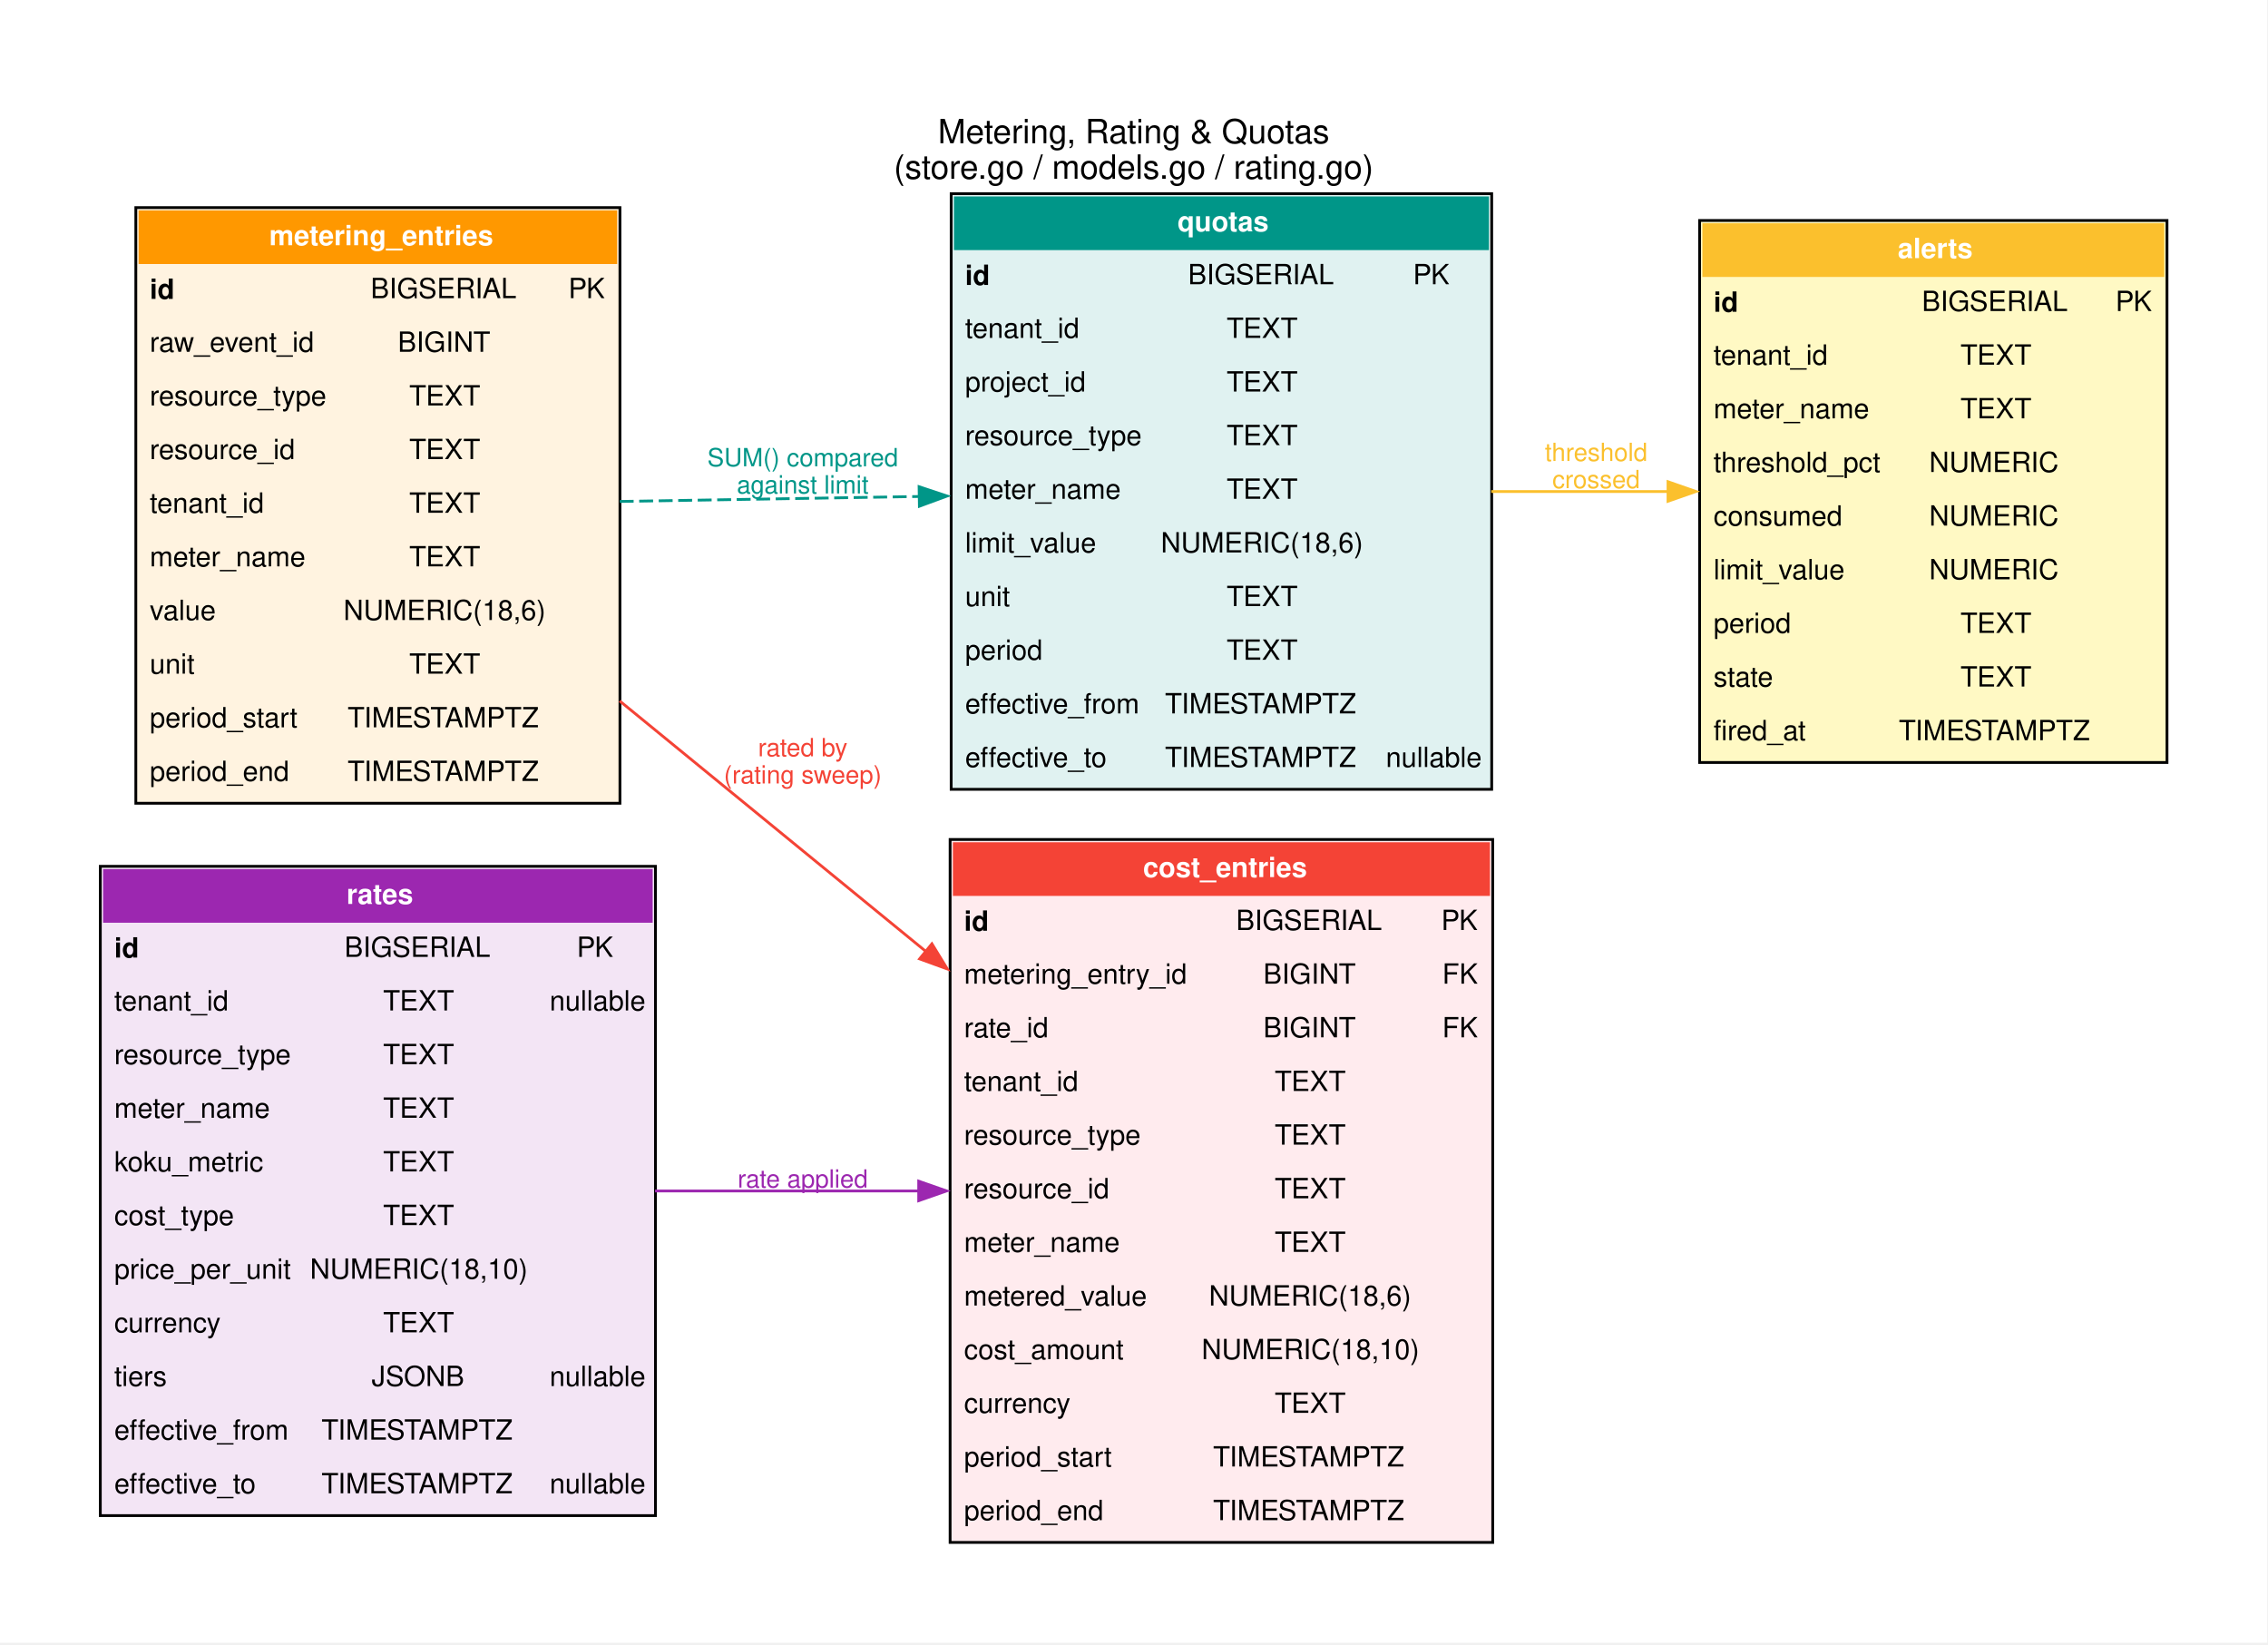
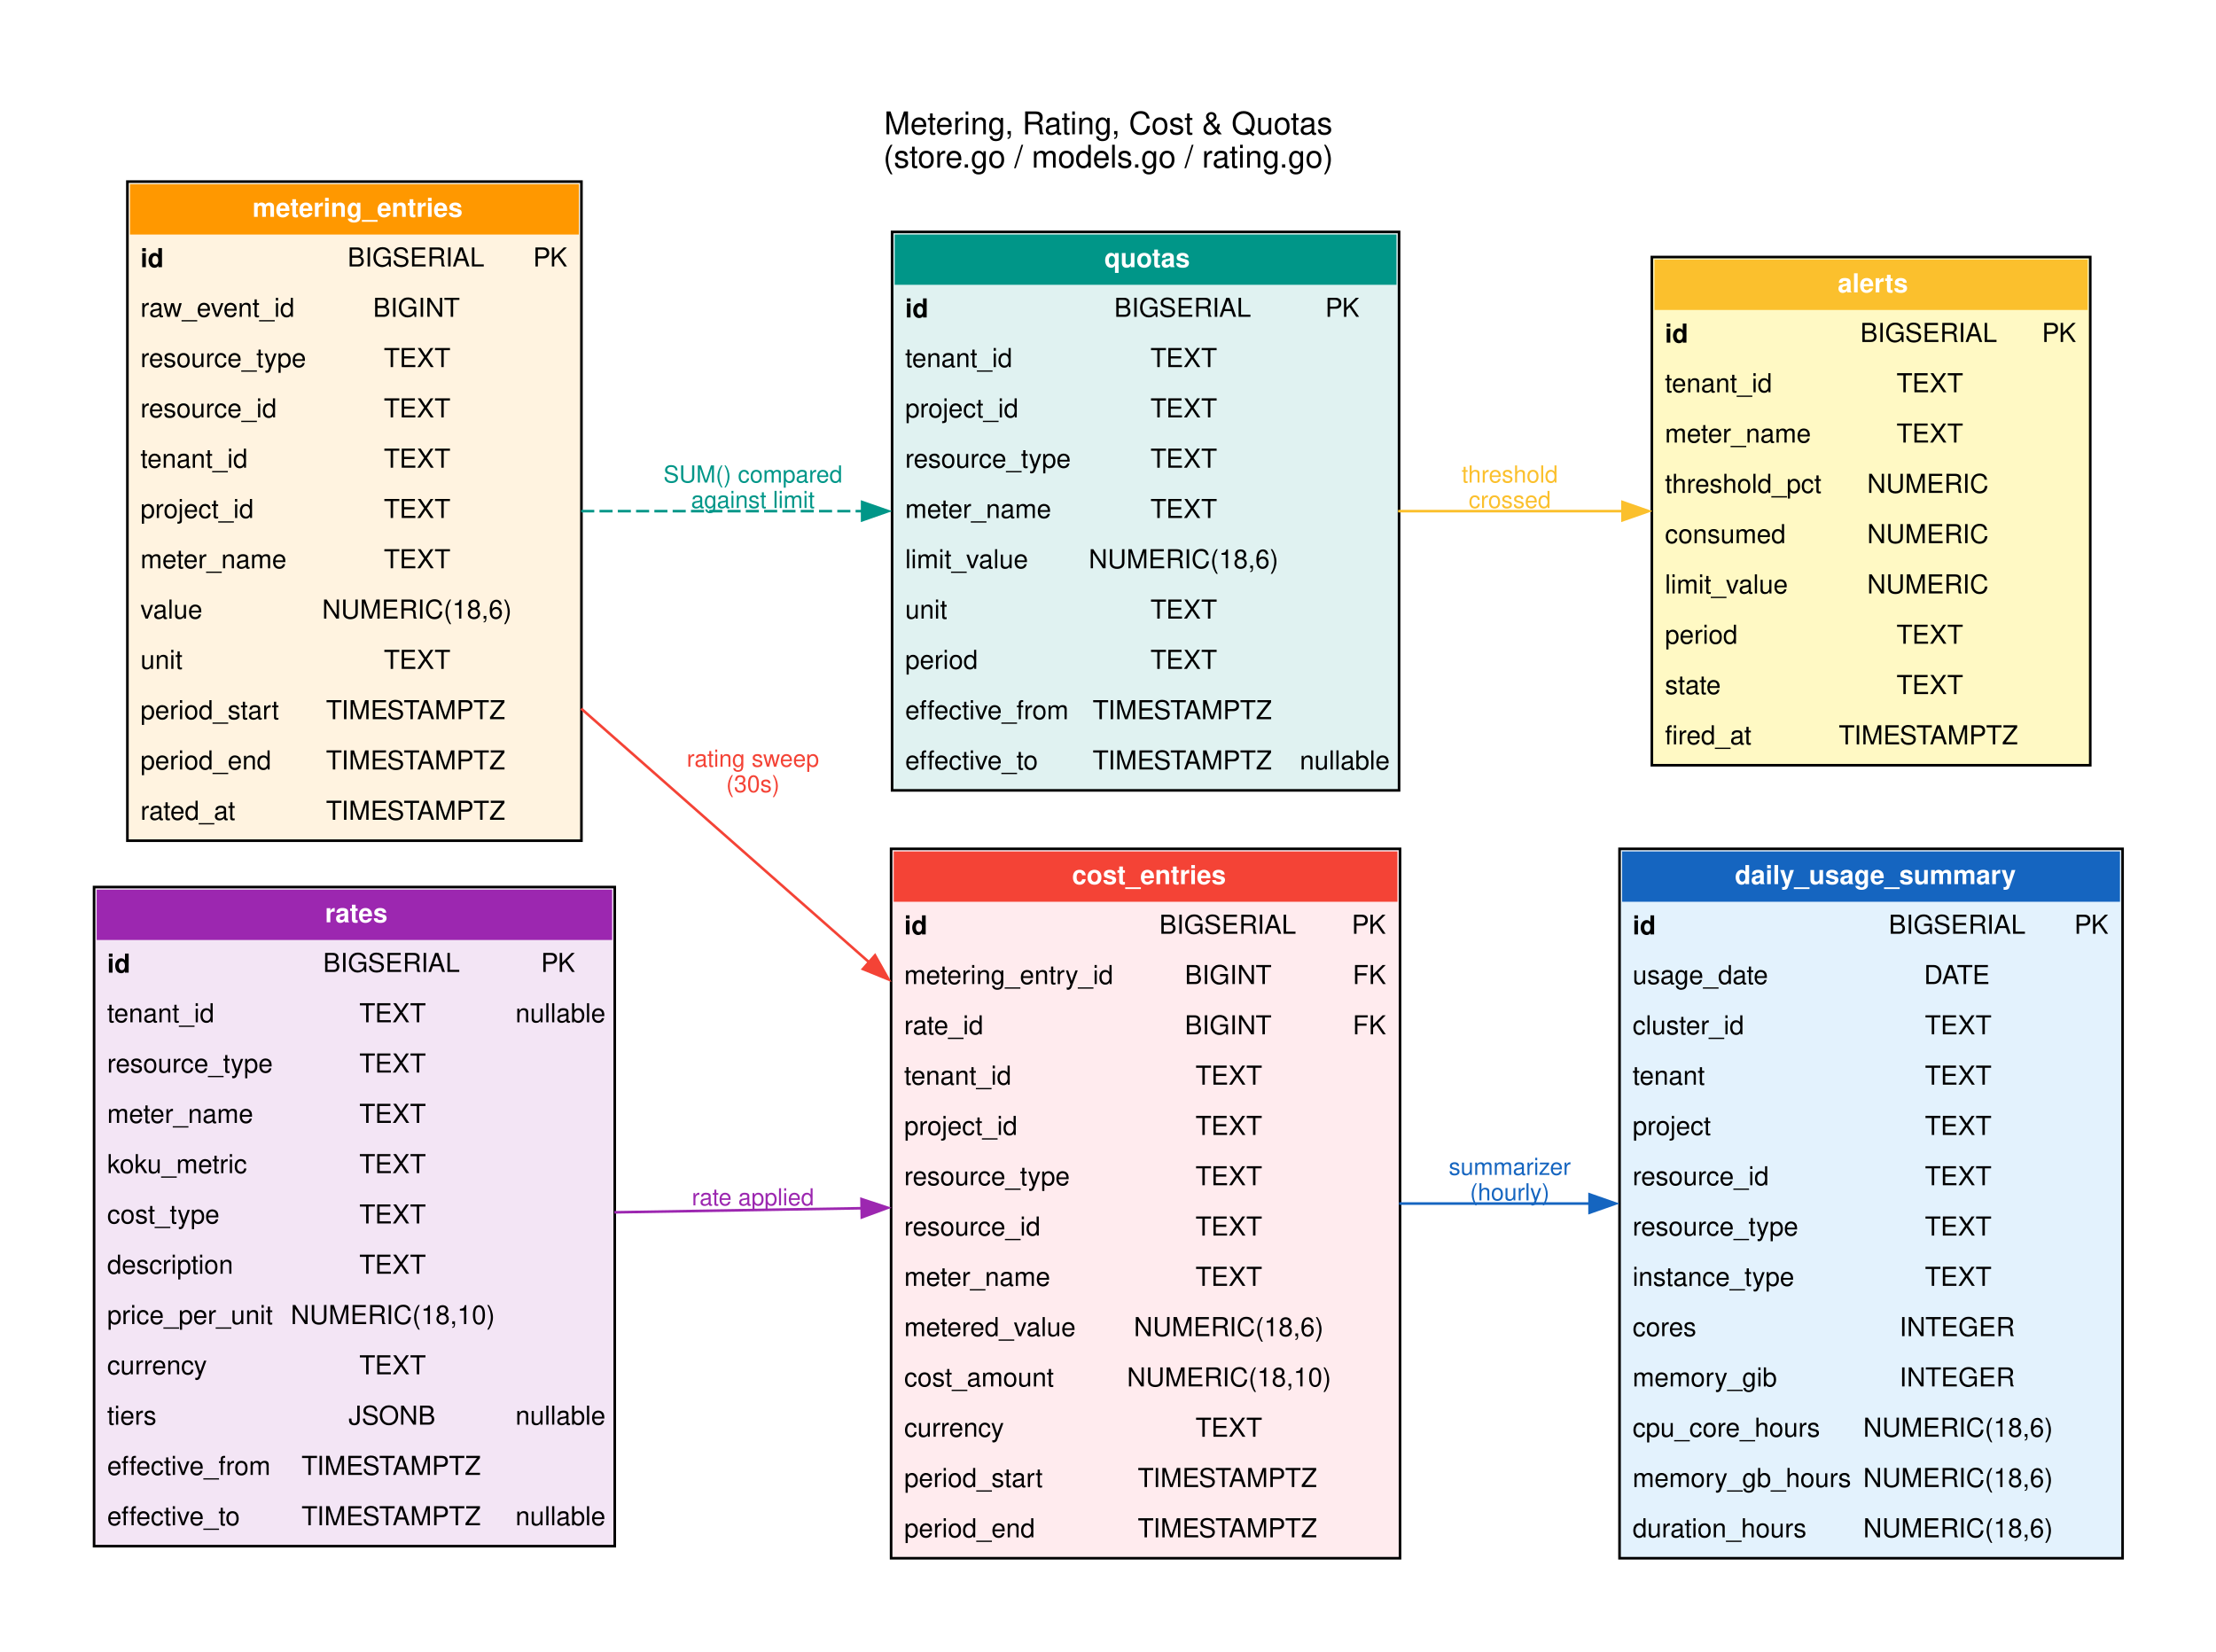
- <svg xmlns="http://www.w3.org/2000/svg" width="814pt" height="590pt" viewBox="0.00 0.00 814.00 590.00">
-   <g id="graph0" class="graph" transform="scale(1 1) rotate(0) translate(36 553.5)">
-     <polygon fill="white" stroke="none" points="-36,36 -36,-553.5 777.75,-553.5 777.75,36 -36,36" />
-     <text xml:space="preserve" text-anchor="middle" x="370.88" y="-502.1" font-family="Helvetica,sans-Serif" font-size="12.00">Metering, Rating &amp; Quotas</text>
-     <text xml:space="preserve" text-anchor="middle" x="370.88" y="-489.35" font-family="Helvetica,sans-Serif" font-size="12.00">(store.go / models.go / rating.go)</text>
+ <svg xmlns="http://www.w3.org/2000/svg" width="848pt" height="632pt" viewBox="0.00 0.00 848.00 632.00">
+   <g id="graph0" class="graph" transform="scale(1 1) rotate(0) translate(36 596.38)">
+     <polygon fill="white" stroke="none" points="-36,36 -36,-596.38 812.25,-596.38 812.25,36 -36,36" />
+     <text xml:space="preserve" text-anchor="middle" x="388.12" y="-544.98" font-family="Helvetica,sans-Serif" font-size="12.00">Metering, Rating, Cost &amp; Quotas</text>
+     <text xml:space="preserve" text-anchor="middle" x="388.12" y="-532.23" font-family="Helvetica,sans-Serif" font-size="12.00">(store.go / models.go / rating.go)</text>
    <g id="node1" class="node">
-       <polygon fill="#fff3e0" stroke="none" points="12.75,-265.25 12.75,-479 186.5,-479 186.5,-265.25 12.75,-265.25" />
-       <polygon fill="#ff9800" stroke="none" points="13.75,-458.75 13.75,-478 185.5,-478 185.5,-458.75 13.75,-458.75" />
-       <text xml:space="preserve" text-anchor="start" x="60.62" y="-465.5" font-family="Helvetica,sans-Serif" font-weight="bold" font-size="10.00" fill="white">metering_entries</text>
-       <text xml:space="preserve" text-anchor="start" x="17.75" y="-446.25" font-family="Helvetica,sans-Serif" font-weight="bold" font-size="10.00">id</text>
-       <text xml:space="preserve" text-anchor="start" x="97" y="-446.5" font-family="Helvetica,sans-Serif" font-size="10.00">BIGSERIAL</text>
-       <text xml:space="preserve" text-anchor="start" x="168" y="-446.5" font-family="Helvetica,sans-Serif" font-size="10.00">PK</text>
-       <text xml:space="preserve" text-anchor="start" x="17.75" y="-427.25" font-family="Helvetica,sans-Serif" font-size="10.00">raw_event_id</text>
-       <text xml:space="preserve" text-anchor="start" x="106.75" y="-427.25" font-family="Helvetica,sans-Serif" font-size="10.00">BIGINT</text>
-       <text xml:space="preserve" text-anchor="start" x="17.75" y="-408" font-family="Helvetica,sans-Serif" font-size="10.00">resource_type</text>
-       <text xml:space="preserve" text-anchor="start" x="110.88" y="-408" font-family="Helvetica,sans-Serif" font-size="10.00">TEXT</text>
-       <text xml:space="preserve" text-anchor="start" x="17.75" y="-388.75" font-family="Helvetica,sans-Serif" font-size="10.00">resource_id</text>
-       <text xml:space="preserve" text-anchor="start" x="110.88" y="-388.75" font-family="Helvetica,sans-Serif" font-size="10.00">TEXT</text>
-       <text xml:space="preserve" text-anchor="start" x="17.75" y="-369.5" font-family="Helvetica,sans-Serif" font-size="10.00">tenant_id</text>
-       <text xml:space="preserve" text-anchor="start" x="110.88" y="-369.5" font-family="Helvetica,sans-Serif" font-size="10.00">TEXT</text>
-       <text xml:space="preserve" text-anchor="start" x="17.75" y="-350.25" font-family="Helvetica,sans-Serif" font-size="10.00">meter_name</text>
-       <text xml:space="preserve" text-anchor="start" x="110.88" y="-350.25" font-family="Helvetica,sans-Serif" font-size="10.00">TEXT</text>
-       <text xml:space="preserve" text-anchor="start" x="17.75" y="-331" font-family="Helvetica,sans-Serif" font-size="10.00">value</text>
-       <text xml:space="preserve" text-anchor="start" x="87.25" y="-331" font-family="Helvetica,sans-Serif" font-size="10.00">NUMERIC(18,6)</text>
-       <text xml:space="preserve" text-anchor="start" x="17.75" y="-311.75" font-family="Helvetica,sans-Serif" font-size="10.00">unit</text>
-       <text xml:space="preserve" text-anchor="start" x="110.88" y="-311.75" font-family="Helvetica,sans-Serif" font-size="10.00">TEXT</text>
-       <text xml:space="preserve" text-anchor="start" x="17.75" y="-292.5" font-family="Helvetica,sans-Serif" font-size="10.00">period_start</text>
-       <text xml:space="preserve" text-anchor="start" x="88.75" y="-292.5" font-family="Helvetica,sans-Serif" font-size="10.00">TIMESTAMPTZ</text>
-       <text xml:space="preserve" text-anchor="start" x="17.75" y="-273.25" font-family="Helvetica,sans-Serif" font-size="10.00">period_end</text>
-       <text xml:space="preserve" text-anchor="start" x="88.75" y="-273.25" font-family="Helvetica,sans-Serif" font-size="10.00">TIMESTAMPTZ</text>
-       <polygon fill="none" stroke="black" points="12.75,-265.25 12.75,-479 186.5,-479 186.5,-265.25 12.75,-265.25" />
+       <polygon fill="#fff3e0" stroke="none" points="12.75,-274.62 12.75,-526.88 186.5,-526.88 186.5,-274.62 12.75,-274.62" />
+       <polygon fill="#ff9800" stroke="none" points="13.75,-506.62 13.75,-525.88 185.5,-525.88 185.5,-506.62 13.75,-506.62" />
+       <text xml:space="preserve" text-anchor="start" x="60.62" y="-513.38" font-family="Helvetica,sans-Serif" font-weight="bold" font-size="10.00" fill="white">metering_entries</text>
+       <text xml:space="preserve" text-anchor="start" x="17.75" y="-494.12" font-family="Helvetica,sans-Serif" font-weight="bold" font-size="10.00">id</text>
+       <text xml:space="preserve" text-anchor="start" x="97" y="-494.38" font-family="Helvetica,sans-Serif" font-size="10.00">BIGSERIAL</text>
+       <text xml:space="preserve" text-anchor="start" x="168" y="-494.38" font-family="Helvetica,sans-Serif" font-size="10.00">PK</text>
+       <text xml:space="preserve" text-anchor="start" x="17.75" y="-475.12" font-family="Helvetica,sans-Serif" font-size="10.00">raw_event_id</text>
+       <text xml:space="preserve" text-anchor="start" x="106.75" y="-475.12" font-family="Helvetica,sans-Serif" font-size="10.00">BIGINT</text>
+       <text xml:space="preserve" text-anchor="start" x="17.75" y="-455.88" font-family="Helvetica,sans-Serif" font-size="10.00">resource_type</text>
+       <text xml:space="preserve" text-anchor="start" x="110.88" y="-455.88" font-family="Helvetica,sans-Serif" font-size="10.00">TEXT</text>
+       <text xml:space="preserve" text-anchor="start" x="17.75" y="-436.62" font-family="Helvetica,sans-Serif" font-size="10.00">resource_id</text>
+       <text xml:space="preserve" text-anchor="start" x="110.88" y="-436.62" font-family="Helvetica,sans-Serif" font-size="10.00">TEXT</text>
+       <text xml:space="preserve" text-anchor="start" x="17.75" y="-417.38" font-family="Helvetica,sans-Serif" font-size="10.00">tenant_id</text>
+       <text xml:space="preserve" text-anchor="start" x="110.88" y="-417.38" font-family="Helvetica,sans-Serif" font-size="10.00">TEXT</text>
+       <text xml:space="preserve" text-anchor="start" x="17.75" y="-398.12" font-family="Helvetica,sans-Serif" font-size="10.00">project_id</text>
+       <text xml:space="preserve" text-anchor="start" x="110.88" y="-398.12" font-family="Helvetica,sans-Serif" font-size="10.00">TEXT</text>
+       <text xml:space="preserve" text-anchor="start" x="17.75" y="-378.88" font-family="Helvetica,sans-Serif" font-size="10.00">meter_name</text>
+       <text xml:space="preserve" text-anchor="start" x="110.88" y="-378.88" font-family="Helvetica,sans-Serif" font-size="10.00">TEXT</text>
+       <text xml:space="preserve" text-anchor="start" x="17.75" y="-359.62" font-family="Helvetica,sans-Serif" font-size="10.00">value</text>
+       <text xml:space="preserve" text-anchor="start" x="87.25" y="-359.62" font-family="Helvetica,sans-Serif" font-size="10.00">NUMERIC(18,6)</text>
+       <text xml:space="preserve" text-anchor="start" x="17.75" y="-340.38" font-family="Helvetica,sans-Serif" font-size="10.00">unit</text>
+       <text xml:space="preserve" text-anchor="start" x="110.88" y="-340.38" font-family="Helvetica,sans-Serif" font-size="10.00">TEXT</text>
+       <text xml:space="preserve" text-anchor="start" x="17.75" y="-321.12" font-family="Helvetica,sans-Serif" font-size="10.00">period_start</text>
+       <text xml:space="preserve" text-anchor="start" x="88.75" y="-321.12" font-family="Helvetica,sans-Serif" font-size="10.00">TIMESTAMPTZ</text>
+       <text xml:space="preserve" text-anchor="start" x="17.75" y="-301.88" font-family="Helvetica,sans-Serif" font-size="10.00">period_end</text>
+       <text xml:space="preserve" text-anchor="start" x="88.75" y="-301.88" font-family="Helvetica,sans-Serif" font-size="10.00">TIMESTAMPTZ</text>
+       <text xml:space="preserve" text-anchor="start" x="17.75" y="-282.62" font-family="Helvetica,sans-Serif" font-size="10.00">rated_at</text>
+       <text xml:space="preserve" text-anchor="start" x="88.75" y="-282.62" font-family="Helvetica,sans-Serif" font-size="10.00">TIMESTAMPTZ</text>
+       <polygon fill="none" stroke="black" points="12.75,-274.62 12.75,-526.88 186.5,-526.88 186.5,-274.62 12.75,-274.62" />
    </g>
    <g id="node3" class="node">
-       <polygon fill="#ffebee" stroke="none" points="305,0 305,-252.25 499.75,-252.25 499.75,0 305,0" />
-       <polygon fill="#f44336" stroke="none" points="306,-232 306,-251.25 498.75,-251.25 498.75,-232 306,-232" />
-       <text xml:space="preserve" text-anchor="start" x="374.25" y="-238.75" font-family="Helvetica,sans-Serif" font-weight="bold" font-size="10.00" fill="white">cost_entries</text>
-       <text xml:space="preserve" text-anchor="start" x="310" y="-219.5" font-family="Helvetica,sans-Serif" font-weight="bold" font-size="10.00">id</text>
-       <text xml:space="preserve" text-anchor="start" x="407.62" y="-219.75" font-family="Helvetica,sans-Serif" font-size="10.00">BIGSERIAL</text>
-       <text xml:space="preserve" text-anchor="start" x="481.25" y="-219.75" font-family="Helvetica,sans-Serif" font-size="10.00">PK</text>
-       <text xml:space="preserve" text-anchor="start" x="310" y="-200.5" font-family="Helvetica,sans-Serif" font-size="10.00">metering_entry_id</text>
+       <polygon fill="#ffebee" stroke="none" points="305,0 305,-271.5 499.75,-271.5 499.75,0 305,0" />
+       <polygon fill="#f44336" stroke="none" points="306,-251.25 306,-270.5 498.75,-270.5 498.75,-251.25 306,-251.25" />
+       <text xml:space="preserve" text-anchor="start" x="374.25" y="-258" font-family="Helvetica,sans-Serif" font-weight="bold" font-size="10.00" fill="white">cost_entries</text>
+       <text xml:space="preserve" text-anchor="start" x="310" y="-238.75" font-family="Helvetica,sans-Serif" font-weight="bold" font-size="10.00">id</text>
+       <text xml:space="preserve" text-anchor="start" x="407.62" y="-239" font-family="Helvetica,sans-Serif" font-size="10.00">BIGSERIAL</text>
+       <text xml:space="preserve" text-anchor="start" x="481.25" y="-239" font-family="Helvetica,sans-Serif" font-size="10.00">PK</text>
+       <text xml:space="preserve" text-anchor="start" x="310" y="-219.75" font-family="Helvetica,sans-Serif" font-size="10.00">metering_entry_id</text>
+       <text xml:space="preserve" text-anchor="start" x="417.38" y="-219.75" font-family="Helvetica,sans-Serif" font-size="10.00">BIGINT</text>
+       <text xml:space="preserve" text-anchor="start" x="481.62" y="-219.75" font-family="Helvetica,sans-Serif" font-size="10.00">FK</text>
+       <text xml:space="preserve" text-anchor="start" x="310" y="-200.5" font-family="Helvetica,sans-Serif" font-size="10.00">rate_id</text>
      <text xml:space="preserve" text-anchor="start" x="417.38" y="-200.5" font-family="Helvetica,sans-Serif" font-size="10.00">BIGINT</text>
      <text xml:space="preserve" text-anchor="start" x="481.62" y="-200.5" font-family="Helvetica,sans-Serif" font-size="10.00">FK</text>
-       <text xml:space="preserve" text-anchor="start" x="310" y="-181.25" font-family="Helvetica,sans-Serif" font-size="10.00">rate_id</text>
-       <text xml:space="preserve" text-anchor="start" x="417.38" y="-181.25" font-family="Helvetica,sans-Serif" font-size="10.00">BIGINT</text>
-       <text xml:space="preserve" text-anchor="start" x="481.62" y="-181.25" font-family="Helvetica,sans-Serif" font-size="10.00">FK</text>
-       <text xml:space="preserve" text-anchor="start" x="310" y="-162" font-family="Helvetica,sans-Serif" font-size="10.00">tenant_id</text>
+       <text xml:space="preserve" text-anchor="start" x="310" y="-181.25" font-family="Helvetica,sans-Serif" font-size="10.00">tenant_id</text>
+       <text xml:space="preserve" text-anchor="start" x="421.5" y="-181.25" font-family="Helvetica,sans-Serif" font-size="10.00">TEXT</text>
+       <text xml:space="preserve" text-anchor="start" x="310" y="-162" font-family="Helvetica,sans-Serif" font-size="10.00">project_id</text>
      <text xml:space="preserve" text-anchor="start" x="421.5" y="-162" font-family="Helvetica,sans-Serif" font-size="10.00">TEXT</text>
      <text xml:space="preserve" text-anchor="start" x="310" y="-142.75" font-family="Helvetica,sans-Serif" font-size="10.00">resource_type</text>
      <text xml:space="preserve" text-anchor="start" x="421.5" y="-142.75" font-family="Helvetica,sans-Serif" font-size="10.00">TEXT</text>
      <text xml:space="preserve" text-anchor="start" x="310" y="-123.5" font-family="Helvetica,sans-Serif" font-size="10.00">resource_id</text>
      <text xml:space="preserve" text-anchor="start" x="421.5" y="-123.5" font-family="Helvetica,sans-Serif" font-size="10.00">TEXT</text>
      <text xml:space="preserve" text-anchor="start" x="310" y="-104.25" font-family="Helvetica,sans-Serif" font-size="10.00">meter_name</text>
      <text xml:space="preserve" text-anchor="start" x="421.5" y="-104.25" font-family="Helvetica,sans-Serif" font-size="10.00">TEXT</text>
      <text xml:space="preserve" text-anchor="start" x="310" y="-85" font-family="Helvetica,sans-Serif" font-size="10.00">metered_value</text>
      <text xml:space="preserve" text-anchor="start" x="397.88" y="-85" font-family="Helvetica,sans-Serif" font-size="10.00">NUMERIC(18,6)</text>
      <text xml:space="preserve" text-anchor="start" x="310" y="-65.75" font-family="Helvetica,sans-Serif" font-size="10.00">cost_amount</text>
      <text xml:space="preserve" text-anchor="start" x="395.25" y="-65.75" font-family="Helvetica,sans-Serif" font-size="10.00">NUMERIC(18,10)</text>
      <text xml:space="preserve" text-anchor="start" x="310" y="-46.5" font-family="Helvetica,sans-Serif" font-size="10.00">currency</text>
      <text xml:space="preserve" text-anchor="start" x="421.5" y="-46.5" font-family="Helvetica,sans-Serif" font-size="10.00">TEXT</text>
      <text xml:space="preserve" text-anchor="start" x="310" y="-27.25" font-family="Helvetica,sans-Serif" font-size="10.00">period_start</text>
      <text xml:space="preserve" text-anchor="start" x="399.38" y="-27.25" font-family="Helvetica,sans-Serif" font-size="10.00">TIMESTAMPTZ</text>
      <text xml:space="preserve" text-anchor="start" x="310" y="-8" font-family="Helvetica,sans-Serif" font-size="10.00">period_end</text>
      <text xml:space="preserve" text-anchor="start" x="399.38" y="-8" font-family="Helvetica,sans-Serif" font-size="10.00">TIMESTAMPTZ</text>
-       <polygon fill="none" stroke="black" points="305,0 305,-252.25 499.75,-252.25 499.75,0 305,0" />
+       <polygon fill="none" stroke="black" points="305,0 305,-271.5 499.75,-271.5 499.75,0 305,0" />
    </g>
    <g id="edge1" class="edge">
-       <path fill="none" stroke="#f44336" d="M186.41,-301.96C220.72,-273.89 260.58,-241.29 296.59,-211.84" />
-       <polygon fill="#f44336" stroke="#f44336" points="298.47,-214.82 304,-205.78 294.04,-209.4 298.47,-214.82" />
-       <text xml:space="preserve" text-anchor="middle" x="252.12" y="-282.11" font-family="Helvetica,sans-Serif" font-size="9.00" fill="#f44336">rated by</text>
-       <text xml:space="preserve" text-anchor="middle" x="252.12" y="-272.36" font-family="Helvetica,sans-Serif" font-size="9.00" fill="#f44336">(rating sweep)</text>
+       <path fill="none" stroke="#f44336" d="M186.41,-325.17C220.72,-294.93 260.58,-259.81 296.59,-228.08" />
+       <polygon fill="#f44336" stroke="#f44336" points="298.84,-230.76 304.03,-221.52 294.22,-225.51 298.84,-230.76" />
+       <text xml:space="preserve" text-anchor="middle" x="252.12" y="-302.94" font-family="Helvetica,sans-Serif" font-size="9.00" fill="#f44336">rating sweep</text>
+       <text xml:space="preserve" text-anchor="middle" x="252.12" y="-293.19" font-family="Helvetica,sans-Serif" font-size="9.00" fill="#f44336">(30s)</text>
+     </g>
+     <g id="node5" class="node">
+       <polygon fill="#e0f2f1" stroke="none" points="305.38,-293.88 305.38,-507.62 499.38,-507.62 499.38,-293.88 305.38,-293.88" />
+       <polygon fill="#009688" stroke="none" points="306.38,-487.38 306.38,-506.62 498.38,-506.62 498.38,-487.38 306.38,-487.38" />
+       <text xml:space="preserve" text-anchor="start" x="386.62" y="-494.12" font-family="Helvetica,sans-Serif" font-weight="bold" font-size="10.00" fill="white">quotas</text>
+       <text xml:space="preserve" text-anchor="start" x="310.38" y="-474.88" font-family="Helvetica,sans-Serif" font-weight="bold" font-size="10.00">id</text>
+       <text xml:space="preserve" text-anchor="start" x="390.38" y="-475.12" font-family="Helvetica,sans-Serif" font-size="10.00">BIGSERIAL</text>
+       <text xml:space="preserve" text-anchor="start" x="471.12" y="-475.12" font-family="Helvetica,sans-Serif" font-size="10.00">PK</text>
+       <text xml:space="preserve" text-anchor="start" x="310.38" y="-455.88" font-family="Helvetica,sans-Serif" font-size="10.00">tenant_id</text>
+       <text xml:space="preserve" text-anchor="start" x="404.25" y="-455.88" font-family="Helvetica,sans-Serif" font-size="10.00">TEXT</text>
+       <text xml:space="preserve" text-anchor="start" x="310.38" y="-436.62" font-family="Helvetica,sans-Serif" font-size="10.00">project_id</text>
+       <text xml:space="preserve" text-anchor="start" x="404.25" y="-436.62" font-family="Helvetica,sans-Serif" font-size="10.00">TEXT</text>
+       <text xml:space="preserve" text-anchor="start" x="310.38" y="-417.38" font-family="Helvetica,sans-Serif" font-size="10.00">resource_type</text>
+       <text xml:space="preserve" text-anchor="start" x="404.25" y="-417.38" font-family="Helvetica,sans-Serif" font-size="10.00">TEXT</text>
+       <text xml:space="preserve" text-anchor="start" x="310.38" y="-398.12" font-family="Helvetica,sans-Serif" font-size="10.00">meter_name</text>
+       <text xml:space="preserve" text-anchor="start" x="404.25" y="-398.12" font-family="Helvetica,sans-Serif" font-size="10.00">TEXT</text>
+       <text xml:space="preserve" text-anchor="start" x="310.38" y="-378.88" font-family="Helvetica,sans-Serif" font-size="10.00">limit_value</text>
+       <text xml:space="preserve" text-anchor="start" x="380.62" y="-378.88" font-family="Helvetica,sans-Serif" font-size="10.00">NUMERIC(18,6)</text>
+       <text xml:space="preserve" text-anchor="start" x="310.38" y="-359.62" font-family="Helvetica,sans-Serif" font-size="10.00">unit</text>
+       <text xml:space="preserve" text-anchor="start" x="404.25" y="-359.62" font-family="Helvetica,sans-Serif" font-size="10.00">TEXT</text>
+       <text xml:space="preserve" text-anchor="start" x="310.38" y="-340.38" font-family="Helvetica,sans-Serif" font-size="10.00">period</text>
+       <text xml:space="preserve" text-anchor="start" x="404.25" y="-340.38" font-family="Helvetica,sans-Serif" font-size="10.00">TEXT</text>
+       <text xml:space="preserve" text-anchor="start" x="310.38" y="-321.12" font-family="Helvetica,sans-Serif" font-size="10.00">effective_from</text>
+       <text xml:space="preserve" text-anchor="start" x="382.12" y="-321.12" font-family="Helvetica,sans-Serif" font-size="10.00">TIMESTAMPTZ</text>
+       <text xml:space="preserve" text-anchor="start" x="310.38" y="-301.88" font-family="Helvetica,sans-Serif" font-size="10.00">effective_to</text>
+       <text xml:space="preserve" text-anchor="start" x="382.12" y="-301.88" font-family="Helvetica,sans-Serif" font-size="10.00">TIMESTAMPTZ</text>
+       <text xml:space="preserve" text-anchor="start" x="461.38" y="-301.88" font-family="Helvetica,sans-Serif" font-size="10.00">nullable</text>
+       <polygon fill="none" stroke="black" points="305.38,-293.88 305.38,-507.62 499.38,-507.62 499.38,-293.88 305.38,-293.88" />
+     </g>
+     <g id="edge3" class="edge">
+       <path fill="none" stroke="#009688" stroke-dasharray="5,2" d="M186.41,-400.75C219.93,-400.75 258.75,-400.75 294.09,-400.75" />
+       <polygon fill="#009688" stroke="#009688" points="293.92,-404.25 303.92,-400.75 293.92,-397.25 293.92,-404.25" />
+       <text xml:space="preserve" text-anchor="middle" x="252.12" y="-411.7" font-family="Helvetica,sans-Serif" font-size="9.00" fill="#009688">SUM() compared</text>
+       <text xml:space="preserve" text-anchor="middle" x="252.12" y="-401.95" font-family="Helvetica,sans-Serif" font-size="9.00" fill="#009688">against limit</text>
+     </g>
+     <g id="node2" class="node">
+       <polygon fill="#f3e5f5" stroke="none" points="0,-4.62 0,-256.88 199.25,-256.88 199.25,-4.62 0,-4.62" />
+       <polygon fill="#9c27b0" stroke="none" points="1,-236.62 1,-255.88 198.25,-255.88 198.25,-236.62 1,-236.62" />
+       <text xml:space="preserve" text-anchor="start" x="88.38" y="-243.38" font-family="Helvetica,sans-Serif" font-weight="bold" font-size="10.00" fill="white">rates</text>
+       <text xml:space="preserve" text-anchor="start" x="5" y="-224.12" font-family="Helvetica,sans-Serif" font-weight="bold" font-size="10.00">id</text>
+       <text xml:space="preserve" text-anchor="start" x="87.62" y="-224.38" font-family="Helvetica,sans-Serif" font-size="10.00">BIGSERIAL</text>
+       <text xml:space="preserve" text-anchor="start" x="171" y="-224.38" font-family="Helvetica,sans-Serif" font-size="10.00">PK</text>
+       <text xml:space="preserve" text-anchor="start" x="5" y="-205.12" font-family="Helvetica,sans-Serif" font-size="10.00">tenant_id</text>
+       <text xml:space="preserve" text-anchor="start" x="101.5" y="-205.12" font-family="Helvetica,sans-Serif" font-size="10.00">TEXT</text>
+       <text xml:space="preserve" text-anchor="start" x="161.25" y="-205.12" font-family="Helvetica,sans-Serif" font-size="10.00">nullable</text>
+       <text xml:space="preserve" text-anchor="start" x="5" y="-185.88" font-family="Helvetica,sans-Serif" font-size="10.00">resource_type</text>
+       <text xml:space="preserve" text-anchor="start" x="101.5" y="-185.88" font-family="Helvetica,sans-Serif" font-size="10.00">TEXT</text>
+       <text xml:space="preserve" text-anchor="start" x="5" y="-166.62" font-family="Helvetica,sans-Serif" font-size="10.00">meter_name</text>
+       <text xml:space="preserve" text-anchor="start" x="101.5" y="-166.62" font-family="Helvetica,sans-Serif" font-size="10.00">TEXT</text>
+       <text xml:space="preserve" text-anchor="start" x="5" y="-147.38" font-family="Helvetica,sans-Serif" font-size="10.00">koku_metric</text>
+       <text xml:space="preserve" text-anchor="start" x="101.5" y="-147.38" font-family="Helvetica,sans-Serif" font-size="10.00">TEXT</text>
+       <text xml:space="preserve" text-anchor="start" x="5" y="-128.12" font-family="Helvetica,sans-Serif" font-size="10.00">cost_type</text>
+       <text xml:space="preserve" text-anchor="start" x="101.5" y="-128.12" font-family="Helvetica,sans-Serif" font-size="10.00">TEXT</text>
+       <text xml:space="preserve" text-anchor="start" x="5" y="-108.88" font-family="Helvetica,sans-Serif" font-size="10.00">description</text>
+       <text xml:space="preserve" text-anchor="start" x="101.5" y="-108.88" font-family="Helvetica,sans-Serif" font-size="10.00">TEXT</text>
+       <text xml:space="preserve" text-anchor="start" x="5" y="-89.62" font-family="Helvetica,sans-Serif" font-size="10.00">price_per_unit</text>
+       <text xml:space="preserve" text-anchor="start" x="75.25" y="-89.62" font-family="Helvetica,sans-Serif" font-size="10.00">NUMERIC(18,10)</text>
+       <text xml:space="preserve" text-anchor="start" x="5" y="-70.38" font-family="Helvetica,sans-Serif" font-size="10.00">currency</text>
+       <text xml:space="preserve" text-anchor="start" x="101.5" y="-70.38" font-family="Helvetica,sans-Serif" font-size="10.00">TEXT</text>
+       <text xml:space="preserve" text-anchor="start" x="5" y="-51.12" font-family="Helvetica,sans-Serif" font-size="10.00">tiers</text>
+       <text xml:space="preserve" text-anchor="start" x="97.38" y="-51.12" font-family="Helvetica,sans-Serif" font-size="10.00">JSONB</text>
+       <text xml:space="preserve" text-anchor="start" x="161.25" y="-51.12" font-family="Helvetica,sans-Serif" font-size="10.00">nullable</text>
+       <text xml:space="preserve" text-anchor="start" x="5" y="-31.88" font-family="Helvetica,sans-Serif" font-size="10.00">effective_from</text>
+       <text xml:space="preserve" text-anchor="start" x="79.38" y="-31.88" font-family="Helvetica,sans-Serif" font-size="10.00">TIMESTAMPTZ</text>
+       <text xml:space="preserve" text-anchor="start" x="5" y="-12.62" font-family="Helvetica,sans-Serif" font-size="10.00">effective_to</text>
+       <text xml:space="preserve" text-anchor="start" x="79.38" y="-12.62" font-family="Helvetica,sans-Serif" font-size="10.00">TIMESTAMPTZ</text>
+       <text xml:space="preserve" text-anchor="start" x="161.25" y="-12.62" font-family="Helvetica,sans-Serif" font-size="10.00">nullable</text>
+       <polygon fill="none" stroke="black" points="0,-4.62 0,-256.88 199.25,-256.88 199.25,-4.62 0,-4.62" />
+     </g>
+     <g id="edge2" class="edge">
+       <path fill="none" stroke="#9c27b0" d="M199.1,-132.39C229.46,-132.89 263.04,-133.45 293.98,-133.96" />
+       <polygon fill="#9c27b0" stroke="#9c27b0" points="293.67,-137.46 303.73,-134.13 293.79,-130.46 293.67,-137.46" />
+       <text xml:space="preserve" text-anchor="middle" x="252.12" y="-135.04" font-family="Helvetica,sans-Serif" font-size="9.00" fill="#9c27b0">rate applied</text>
    </g>
    <g id="node4" class="node">
-       <polygon fill="#e0f2f1" stroke="none" points="305.38,-270.25 305.38,-484 499.38,-484 499.38,-270.25 305.38,-270.25" />
-       <polygon fill="#009688" stroke="none" points="306.38,-463.75 306.38,-483 498.38,-483 498.38,-463.75 306.38,-463.75" />
-       <text xml:space="preserve" text-anchor="start" x="386.62" y="-470.5" font-family="Helvetica,sans-Serif" font-weight="bold" font-size="10.00" fill="white">quotas</text>
-       <text xml:space="preserve" text-anchor="start" x="310.38" y="-451.25" font-family="Helvetica,sans-Serif" font-weight="bold" font-size="10.00">id</text>
-       <text xml:space="preserve" text-anchor="start" x="390.38" y="-451.5" font-family="Helvetica,sans-Serif" font-size="10.00">BIGSERIAL</text>
-       <text xml:space="preserve" text-anchor="start" x="471.12" y="-451.5" font-family="Helvetica,sans-Serif" font-size="10.00">PK</text>
-       <text xml:space="preserve" text-anchor="start" x="310.38" y="-432.25" font-family="Helvetica,sans-Serif" font-size="10.00">tenant_id</text>
-       <text xml:space="preserve" text-anchor="start" x="404.25" y="-432.25" font-family="Helvetica,sans-Serif" font-size="10.00">TEXT</text>
-       <text xml:space="preserve" text-anchor="start" x="310.38" y="-413" font-family="Helvetica,sans-Serif" font-size="10.00">project_id</text>
-       <text xml:space="preserve" text-anchor="start" x="404.25" y="-413" font-family="Helvetica,sans-Serif" font-size="10.00">TEXT</text>
-       <text xml:space="preserve" text-anchor="start" x="310.38" y="-393.75" font-family="Helvetica,sans-Serif" font-size="10.00">resource_type</text>
-       <text xml:space="preserve" text-anchor="start" x="404.25" y="-393.75" font-family="Helvetica,sans-Serif" font-size="10.00">TEXT</text>
-       <text xml:space="preserve" text-anchor="start" x="310.38" y="-374.5" font-family="Helvetica,sans-Serif" font-size="10.00">meter_name</text>
-       <text xml:space="preserve" text-anchor="start" x="404.25" y="-374.5" font-family="Helvetica,sans-Serif" font-size="10.00">TEXT</text>
-       <text xml:space="preserve" text-anchor="start" x="310.38" y="-355.25" font-family="Helvetica,sans-Serif" font-size="10.00">limit_value</text>
-       <text xml:space="preserve" text-anchor="start" x="380.62" y="-355.25" font-family="Helvetica,sans-Serif" font-size="10.00">NUMERIC(18,6)</text>
-       <text xml:space="preserve" text-anchor="start" x="310.38" y="-336" font-family="Helvetica,sans-Serif" font-size="10.00">unit</text>
-       <text xml:space="preserve" text-anchor="start" x="404.25" y="-336" font-family="Helvetica,sans-Serif" font-size="10.00">TEXT</text>
-       <text xml:space="preserve" text-anchor="start" x="310.38" y="-316.75" font-family="Helvetica,sans-Serif" font-size="10.00">period</text>
-       <text xml:space="preserve" text-anchor="start" x="404.25" y="-316.75" font-family="Helvetica,sans-Serif" font-size="10.00">TEXT</text>
-       <text xml:space="preserve" text-anchor="start" x="310.38" y="-297.5" font-family="Helvetica,sans-Serif" font-size="10.00">effective_from</text>
-       <text xml:space="preserve" text-anchor="start" x="382.12" y="-297.5" font-family="Helvetica,sans-Serif" font-size="10.00">TIMESTAMPTZ</text>
-       <text xml:space="preserve" text-anchor="start" x="310.38" y="-278.25" font-family="Helvetica,sans-Serif" font-size="10.00">effective_to</text>
-       <text xml:space="preserve" text-anchor="start" x="382.12" y="-278.25" font-family="Helvetica,sans-Serif" font-size="10.00">TIMESTAMPTZ</text>
-       <text xml:space="preserve" text-anchor="start" x="461.38" y="-278.25" font-family="Helvetica,sans-Serif" font-size="10.00">nullable</text>
-       <polygon fill="none" stroke="black" points="305.38,-270.25 305.38,-484 499.38,-484 499.38,-270.25 305.38,-270.25" />
-     </g>
-     <g id="edge3" class="edge">
-       <path fill="none" stroke="#009688" stroke-dasharray="5,2" d="M186.41,-373.55C219.93,-374.11 258.75,-374.75 294.09,-375.34" />
-       <polygon fill="#009688" stroke="#009688" points="293.87,-378.84 303.92,-375.5 293.98,-371.84 293.87,-378.84" />
-       <text xml:space="preserve" text-anchor="middle" x="252.12" y="-386.17" font-family="Helvetica,sans-Serif" font-size="9.00" fill="#009688">SUM() compared</text>
-       <text xml:space="preserve" text-anchor="middle" x="252.12" y="-376.42" font-family="Helvetica,sans-Serif" font-size="9.00" fill="#009688">against limit</text>
-     </g>
-     <g id="node2" class="node">
-       <polygon fill="#f3e5f5" stroke="none" points="0,-9.62 0,-242.62 199.25,-242.62 199.25,-9.62 0,-9.62" />
-       <polygon fill="#9c27b0" stroke="none" points="1,-222.38 1,-241.62 198.25,-241.62 198.25,-222.38 1,-222.38" />
-       <text xml:space="preserve" text-anchor="start" x="88.38" y="-229.12" font-family="Helvetica,sans-Serif" font-weight="bold" font-size="10.00" fill="white">rates</text>
-       <text xml:space="preserve" text-anchor="start" x="5" y="-209.88" font-family="Helvetica,sans-Serif" font-weight="bold" font-size="10.00">id</text>
-       <text xml:space="preserve" text-anchor="start" x="87.62" y="-210.12" font-family="Helvetica,sans-Serif" font-size="10.00">BIGSERIAL</text>
-       <text xml:space="preserve" text-anchor="start" x="171" y="-210.12" font-family="Helvetica,sans-Serif" font-size="10.00">PK</text>
-       <text xml:space="preserve" text-anchor="start" x="5" y="-190.88" font-family="Helvetica,sans-Serif" font-size="10.00">tenant_id</text>
-       <text xml:space="preserve" text-anchor="start" x="101.5" y="-190.88" font-family="Helvetica,sans-Serif" font-size="10.00">TEXT</text>
-       <text xml:space="preserve" text-anchor="start" x="161.25" y="-190.88" font-family="Helvetica,sans-Serif" font-size="10.00">nullable</text>
-       <text xml:space="preserve" text-anchor="start" x="5" y="-171.62" font-family="Helvetica,sans-Serif" font-size="10.00">resource_type</text>
-       <text xml:space="preserve" text-anchor="start" x="101.5" y="-171.62" font-family="Helvetica,sans-Serif" font-size="10.00">TEXT</text>
-       <text xml:space="preserve" text-anchor="start" x="5" y="-152.38" font-family="Helvetica,sans-Serif" font-size="10.00">meter_name</text>
-       <text xml:space="preserve" text-anchor="start" x="101.5" y="-152.38" font-family="Helvetica,sans-Serif" font-size="10.00">TEXT</text>
-       <text xml:space="preserve" text-anchor="start" x="5" y="-133.12" font-family="Helvetica,sans-Serif" font-size="10.00">koku_metric</text>
-       <text xml:space="preserve" text-anchor="start" x="101.5" y="-133.12" font-family="Helvetica,sans-Serif" font-size="10.00">TEXT</text>
-       <text xml:space="preserve" text-anchor="start" x="5" y="-113.88" font-family="Helvetica,sans-Serif" font-size="10.00">cost_type</text>
-       <text xml:space="preserve" text-anchor="start" x="101.5" y="-113.88" font-family="Helvetica,sans-Serif" font-size="10.00">TEXT</text>
-       <text xml:space="preserve" text-anchor="start" x="5" y="-94.62" font-family="Helvetica,sans-Serif" font-size="10.00">price_per_unit</text>
-       <text xml:space="preserve" text-anchor="start" x="75.25" y="-94.62" font-family="Helvetica,sans-Serif" font-size="10.00">NUMERIC(18,10)</text>
-       <text xml:space="preserve" text-anchor="start" x="5" y="-75.38" font-family="Helvetica,sans-Serif" font-size="10.00">currency</text>
-       <text xml:space="preserve" text-anchor="start" x="101.5" y="-75.38" font-family="Helvetica,sans-Serif" font-size="10.00">TEXT</text>
-       <text xml:space="preserve" text-anchor="start" x="5" y="-56.12" font-family="Helvetica,sans-Serif" font-size="10.00">tiers</text>
-       <text xml:space="preserve" text-anchor="start" x="97.38" y="-56.12" font-family="Helvetica,sans-Serif" font-size="10.00">JSONB</text>
-       <text xml:space="preserve" text-anchor="start" x="161.25" y="-56.12" font-family="Helvetica,sans-Serif" font-size="10.00">nullable</text>
-       <text xml:space="preserve" text-anchor="start" x="5" y="-36.88" font-family="Helvetica,sans-Serif" font-size="10.00">effective_from</text>
-       <text xml:space="preserve" text-anchor="start" x="79.38" y="-36.88" font-family="Helvetica,sans-Serif" font-size="10.00">TIMESTAMPTZ</text>
-       <text xml:space="preserve" text-anchor="start" x="5" y="-17.62" font-family="Helvetica,sans-Serif" font-size="10.00">effective_to</text>
-       <text xml:space="preserve" text-anchor="start" x="79.38" y="-17.62" font-family="Helvetica,sans-Serif" font-size="10.00">TIMESTAMPTZ</text>
-       <text xml:space="preserve" text-anchor="start" x="161.25" y="-17.62" font-family="Helvetica,sans-Serif" font-size="10.00">nullable</text>
-       <polygon fill="none" stroke="black" points="0,-9.62 0,-242.62 199.25,-242.62 199.25,-9.62 0,-9.62" />
-     </g>
-     <g id="edge2" class="edge">
-       <path fill="none" stroke="#9c27b0" d="M199.1,-126.12C229.46,-126.12 263.04,-126.12 293.98,-126.12" />
-       <polygon fill="#9c27b0" stroke="#9c27b0" points="293.73,-129.63 303.73,-126.13 293.73,-122.63 293.73,-129.63" />
-       <text xml:space="preserve" text-anchor="middle" x="252.12" y="-127.33" font-family="Helvetica,sans-Serif" font-size="9.00" fill="#9c27b0">rate applied</text>
-     </g>
-     <g id="node5" class="node">
-       <polygon fill="#fff9c4" stroke="none" points="574,-279.88 574,-474.38 741.75,-474.38 741.75,-279.88 574,-279.88" />
-       <polygon fill="#fbc02d" stroke="none" points="575,-454.12 575,-473.38 740.75,-473.38 740.75,-454.12 575,-454.12" />
-       <text xml:space="preserve" text-anchor="start" x="645.12" y="-460.88" font-family="Helvetica,sans-Serif" font-weight="bold" font-size="10.00" fill="white">alerts</text>
-       <text xml:space="preserve" text-anchor="start" x="579" y="-441.62" font-family="Helvetica,sans-Serif" font-weight="bold" font-size="10.00">id</text>
-       <text xml:space="preserve" text-anchor="start" x="653.75" y="-441.88" font-family="Helvetica,sans-Serif" font-size="10.00">BIGSERIAL</text>
-       <text xml:space="preserve" text-anchor="start" x="723.25" y="-441.88" font-family="Helvetica,sans-Serif" font-size="10.00">PK</text>
-       <text xml:space="preserve" text-anchor="start" x="579" y="-422.62" font-family="Helvetica,sans-Serif" font-size="10.00">tenant_id</text>
-       <text xml:space="preserve" text-anchor="start" x="667.62" y="-422.62" font-family="Helvetica,sans-Serif" font-size="10.00">TEXT</text>
-       <text xml:space="preserve" text-anchor="start" x="579" y="-403.38" font-family="Helvetica,sans-Serif" font-size="10.00">meter_name</text>
-       <text xml:space="preserve" text-anchor="start" x="667.62" y="-403.38" font-family="Helvetica,sans-Serif" font-size="10.00">TEXT</text>
-       <text xml:space="preserve" text-anchor="start" x="579" y="-384.12" font-family="Helvetica,sans-Serif" font-size="10.00">threshold_pct</text>
-       <text xml:space="preserve" text-anchor="start" x="656.38" y="-384.12" font-family="Helvetica,sans-Serif" font-size="10.00">NUMERIC</text>
-       <text xml:space="preserve" text-anchor="start" x="579" y="-364.88" font-family="Helvetica,sans-Serif" font-size="10.00">consumed</text>
-       <text xml:space="preserve" text-anchor="start" x="656.38" y="-364.88" font-family="Helvetica,sans-Serif" font-size="10.00">NUMERIC</text>
-       <text xml:space="preserve" text-anchor="start" x="579" y="-345.62" font-family="Helvetica,sans-Serif" font-size="10.00">limit_value</text>
-       <text xml:space="preserve" text-anchor="start" x="656.38" y="-345.62" font-family="Helvetica,sans-Serif" font-size="10.00">NUMERIC</text>
-       <text xml:space="preserve" text-anchor="start" x="579" y="-326.38" font-family="Helvetica,sans-Serif" font-size="10.00">period</text>
-       <text xml:space="preserve" text-anchor="start" x="667.62" y="-326.38" font-family="Helvetica,sans-Serif" font-size="10.00">TEXT</text>
-       <text xml:space="preserve" text-anchor="start" x="579" y="-307.12" font-family="Helvetica,sans-Serif" font-size="10.00">state</text>
-       <text xml:space="preserve" text-anchor="start" x="667.62" y="-307.12" font-family="Helvetica,sans-Serif" font-size="10.00">TEXT</text>
-       <text xml:space="preserve" text-anchor="start" x="579" y="-287.88" font-family="Helvetica,sans-Serif" font-size="10.00">fired_at</text>
-       <text xml:space="preserve" text-anchor="start" x="645.5" y="-287.88" font-family="Helvetica,sans-Serif" font-size="10.00">TIMESTAMPTZ</text>
-       <polygon fill="none" stroke="black" points="574,-279.88 574,-474.38 741.75,-474.38 741.75,-279.88 574,-279.88" />
+       <polygon fill="#e3f2fd" stroke="none" points="583.75,0 583.75,-271.5 776.25,-271.5 776.25,0 583.75,0" />
+       <polygon fill="#1565c0" stroke="none" points="584.75,-251.25 584.75,-270.5 775.25,-270.5 775.25,-251.25 584.75,-251.25" />
+       <text xml:space="preserve" text-anchor="start" x="627.88" y="-258" font-family="Helvetica,sans-Serif" font-weight="bold" font-size="10.00" fill="white">daily_usage_summary</text>
+       <text xml:space="preserve" text-anchor="start" x="588.75" y="-238.75" font-family="Helvetica,sans-Serif" font-weight="bold" font-size="10.00">id</text>
+       <text xml:space="preserve" text-anchor="start" x="686.75" y="-239" font-family="Helvetica,sans-Serif" font-size="10.00">BIGSERIAL</text>
+       <text xml:space="preserve" text-anchor="start" x="757.75" y="-239" font-family="Helvetica,sans-Serif" font-size="10.00">PK</text>
+       <text xml:space="preserve" text-anchor="start" x="588.75" y="-219.75" font-family="Helvetica,sans-Serif" font-size="10.00">usage_date</text>
+       <text xml:space="preserve" text-anchor="start" x="700.25" y="-219.75" font-family="Helvetica,sans-Serif" font-size="10.00">DATE</text>
+       <text xml:space="preserve" text-anchor="start" x="588.75" y="-200.5" font-family="Helvetica,sans-Serif" font-size="10.00">cluster_id</text>
+       <text xml:space="preserve" text-anchor="start" x="700.62" y="-200.5" font-family="Helvetica,sans-Serif" font-size="10.00">TEXT</text>
+       <text xml:space="preserve" text-anchor="start" x="588.75" y="-181.25" font-family="Helvetica,sans-Serif" font-size="10.00">tenant</text>
+       <text xml:space="preserve" text-anchor="start" x="700.62" y="-181.25" font-family="Helvetica,sans-Serif" font-size="10.00">TEXT</text>
+       <text xml:space="preserve" text-anchor="start" x="588.75" y="-162" font-family="Helvetica,sans-Serif" font-size="10.00">project</text>
+       <text xml:space="preserve" text-anchor="start" x="700.62" y="-162" font-family="Helvetica,sans-Serif" font-size="10.00">TEXT</text>
+       <text xml:space="preserve" text-anchor="start" x="588.75" y="-142.75" font-family="Helvetica,sans-Serif" font-size="10.00">resource_id</text>
+       <text xml:space="preserve" text-anchor="start" x="700.62" y="-142.75" font-family="Helvetica,sans-Serif" font-size="10.00">TEXT</text>
+       <text xml:space="preserve" text-anchor="start" x="588.75" y="-123.5" font-family="Helvetica,sans-Serif" font-size="10.00">resource_type</text>
+       <text xml:space="preserve" text-anchor="start" x="700.62" y="-123.5" font-family="Helvetica,sans-Serif" font-size="10.00">TEXT</text>
+       <text xml:space="preserve" text-anchor="start" x="588.75" y="-104.25" font-family="Helvetica,sans-Serif" font-size="10.00">instance_type</text>
+       <text xml:space="preserve" text-anchor="start" x="700.62" y="-104.25" font-family="Helvetica,sans-Serif" font-size="10.00">TEXT</text>
+       <text xml:space="preserve" text-anchor="start" x="588.75" y="-85" font-family="Helvetica,sans-Serif" font-size="10.00">cores</text>
+       <text xml:space="preserve" text-anchor="start" x="690.88" y="-85" font-family="Helvetica,sans-Serif" font-size="10.00">INTEGER</text>
+       <text xml:space="preserve" text-anchor="start" x="588.75" y="-65.75" font-family="Helvetica,sans-Serif" font-size="10.00">memory_gib</text>
+       <text xml:space="preserve" text-anchor="start" x="690.88" y="-65.75" font-family="Helvetica,sans-Serif" font-size="10.00">INTEGER</text>
+       <text xml:space="preserve" text-anchor="start" x="588.75" y="-46.5" font-family="Helvetica,sans-Serif" font-size="10.00">cpu_core_hours</text>
+       <text xml:space="preserve" text-anchor="start" x="677" y="-46.5" font-family="Helvetica,sans-Serif" font-size="10.00">NUMERIC(18,6)</text>
+       <text xml:space="preserve" text-anchor="start" x="588.75" y="-27.25" font-family="Helvetica,sans-Serif" font-size="10.00">memory_gb_hours</text>
+       <text xml:space="preserve" text-anchor="start" x="677" y="-27.25" font-family="Helvetica,sans-Serif" font-size="10.00">NUMERIC(18,6)</text>
+       <text xml:space="preserve" text-anchor="start" x="588.75" y="-8" font-family="Helvetica,sans-Serif" font-size="10.00">duration_hours</text>
+       <text xml:space="preserve" text-anchor="start" x="677" y="-8" font-family="Helvetica,sans-Serif" font-size="10.00">NUMERIC(18,6)</text>
+       <polygon fill="none" stroke="black" points="583.75,0 583.75,-271.5 776.25,-271.5 776.25,0 583.75,0" />
+     </g>
+     <g id="edge5" class="edge">
+       <path fill="none" stroke="#1565c0" d="M499.39,-135.75C522.99,-135.75 548.41,-135.75 572.47,-135.75" />
+       <polygon fill="#1565c0" stroke="#1565c0" points="572.28,-139.25 582.28,-135.75 572.28,-132.25 572.28,-139.25" />
+       <text xml:space="preserve" text-anchor="middle" x="541.75" y="-146.7" font-family="Helvetica,sans-Serif" font-size="9.00" fill="#1565c0">summarizer</text>
+       <text xml:space="preserve" text-anchor="middle" x="541.75" y="-136.95" font-family="Helvetica,sans-Serif" font-size="9.00" fill="#1565c0">(hourly)</text>
+     </g>
+     <g id="node6" class="node">
+       <polygon fill="#fff9c4" stroke="none" points="596.12,-303.5 596.12,-498 763.88,-498 763.88,-303.5 596.12,-303.5" />
+       <polygon fill="#fbc02d" stroke="none" points="597.12,-477.75 597.12,-497 762.88,-497 762.88,-477.75 597.12,-477.75" />
+       <text xml:space="preserve" text-anchor="start" x="667.25" y="-484.5" font-family="Helvetica,sans-Serif" font-weight="bold" font-size="10.00" fill="white">alerts</text>
+       <text xml:space="preserve" text-anchor="start" x="601.12" y="-465.25" font-family="Helvetica,sans-Serif" font-weight="bold" font-size="10.00">id</text>
+       <text xml:space="preserve" text-anchor="start" x="675.88" y="-465.5" font-family="Helvetica,sans-Serif" font-size="10.00">BIGSERIAL</text>
+       <text xml:space="preserve" text-anchor="start" x="745.38" y="-465.5" font-family="Helvetica,sans-Serif" font-size="10.00">PK</text>
+       <text xml:space="preserve" text-anchor="start" x="601.12" y="-446.25" font-family="Helvetica,sans-Serif" font-size="10.00">tenant_id</text>
+       <text xml:space="preserve" text-anchor="start" x="689.75" y="-446.25" font-family="Helvetica,sans-Serif" font-size="10.00">TEXT</text>
+       <text xml:space="preserve" text-anchor="start" x="601.12" y="-427" font-family="Helvetica,sans-Serif" font-size="10.00">meter_name</text>
+       <text xml:space="preserve" text-anchor="start" x="689.75" y="-427" font-family="Helvetica,sans-Serif" font-size="10.00">TEXT</text>
+       <text xml:space="preserve" text-anchor="start" x="601.12" y="-407.75" font-family="Helvetica,sans-Serif" font-size="10.00">threshold_pct</text>
+       <text xml:space="preserve" text-anchor="start" x="678.5" y="-407.75" font-family="Helvetica,sans-Serif" font-size="10.00">NUMERIC</text>
+       <text xml:space="preserve" text-anchor="start" x="601.12" y="-388.5" font-family="Helvetica,sans-Serif" font-size="10.00">consumed</text>
+       <text xml:space="preserve" text-anchor="start" x="678.5" y="-388.5" font-family="Helvetica,sans-Serif" font-size="10.00">NUMERIC</text>
+       <text xml:space="preserve" text-anchor="start" x="601.12" y="-369.25" font-family="Helvetica,sans-Serif" font-size="10.00">limit_value</text>
+       <text xml:space="preserve" text-anchor="start" x="678.5" y="-369.25" font-family="Helvetica,sans-Serif" font-size="10.00">NUMERIC</text>
+       <text xml:space="preserve" text-anchor="start" x="601.12" y="-350" font-family="Helvetica,sans-Serif" font-size="10.00">period</text>
+       <text xml:space="preserve" text-anchor="start" x="689.75" y="-350" font-family="Helvetica,sans-Serif" font-size="10.00">TEXT</text>
+       <text xml:space="preserve" text-anchor="start" x="601.12" y="-330.75" font-family="Helvetica,sans-Serif" font-size="10.00">state</text>
+       <text xml:space="preserve" text-anchor="start" x="689.75" y="-330.75" font-family="Helvetica,sans-Serif" font-size="10.00">TEXT</text>
+       <text xml:space="preserve" text-anchor="start" x="601.12" y="-311.5" font-family="Helvetica,sans-Serif" font-size="10.00">fired_at</text>
+       <text xml:space="preserve" text-anchor="start" x="667.62" y="-311.5" font-family="Helvetica,sans-Serif" font-size="10.00">TIMESTAMPTZ</text>
+       <polygon fill="none" stroke="black" points="596.12,-303.5 596.12,-498 763.88,-498 763.88,-303.5 596.12,-303.5" />
    </g>
    <g id="edge4" class="edge">
-       <path fill="none" stroke="#fbc02d" d="M499.21,-377.12C520.03,-377.12 542.04,-377.12 562.79,-377.12" />
-       <polygon fill="#fbc02d" stroke="#fbc02d" points="562.66,-380.63 572.66,-377.13 562.66,-373.63 562.66,-380.63" />
-       <text xml:space="preserve" text-anchor="middle" x="536.88" y="-388.07" font-family="Helvetica,sans-Serif" font-size="9.00" fill="#fbc02d">threshold</text>
-       <text xml:space="preserve" text-anchor="middle" x="536.88" y="-378.32" font-family="Helvetica,sans-Serif" font-size="9.00" fill="#fbc02d">crossed</text>
+       <path fill="none" stroke="#fbc02d" d="M499,-400.75C526.88,-400.75 557.31,-400.75 585.08,-400.75" />
+       <polygon fill="#fbc02d" stroke="#fbc02d" points="584.88,-404.25 594.88,-400.75 584.88,-397.25 584.88,-404.25" />
+       <text xml:space="preserve" text-anchor="middle" x="541.75" y="-411.7" font-family="Helvetica,sans-Serif" font-size="9.00" fill="#fbc02d">threshold</text>
+       <text xml:space="preserve" text-anchor="middle" x="541.75" y="-401.95" font-family="Helvetica,sans-Serif" font-size="9.00" fill="#fbc02d">crossed</text>
    </g>
  </g>
</svg>
